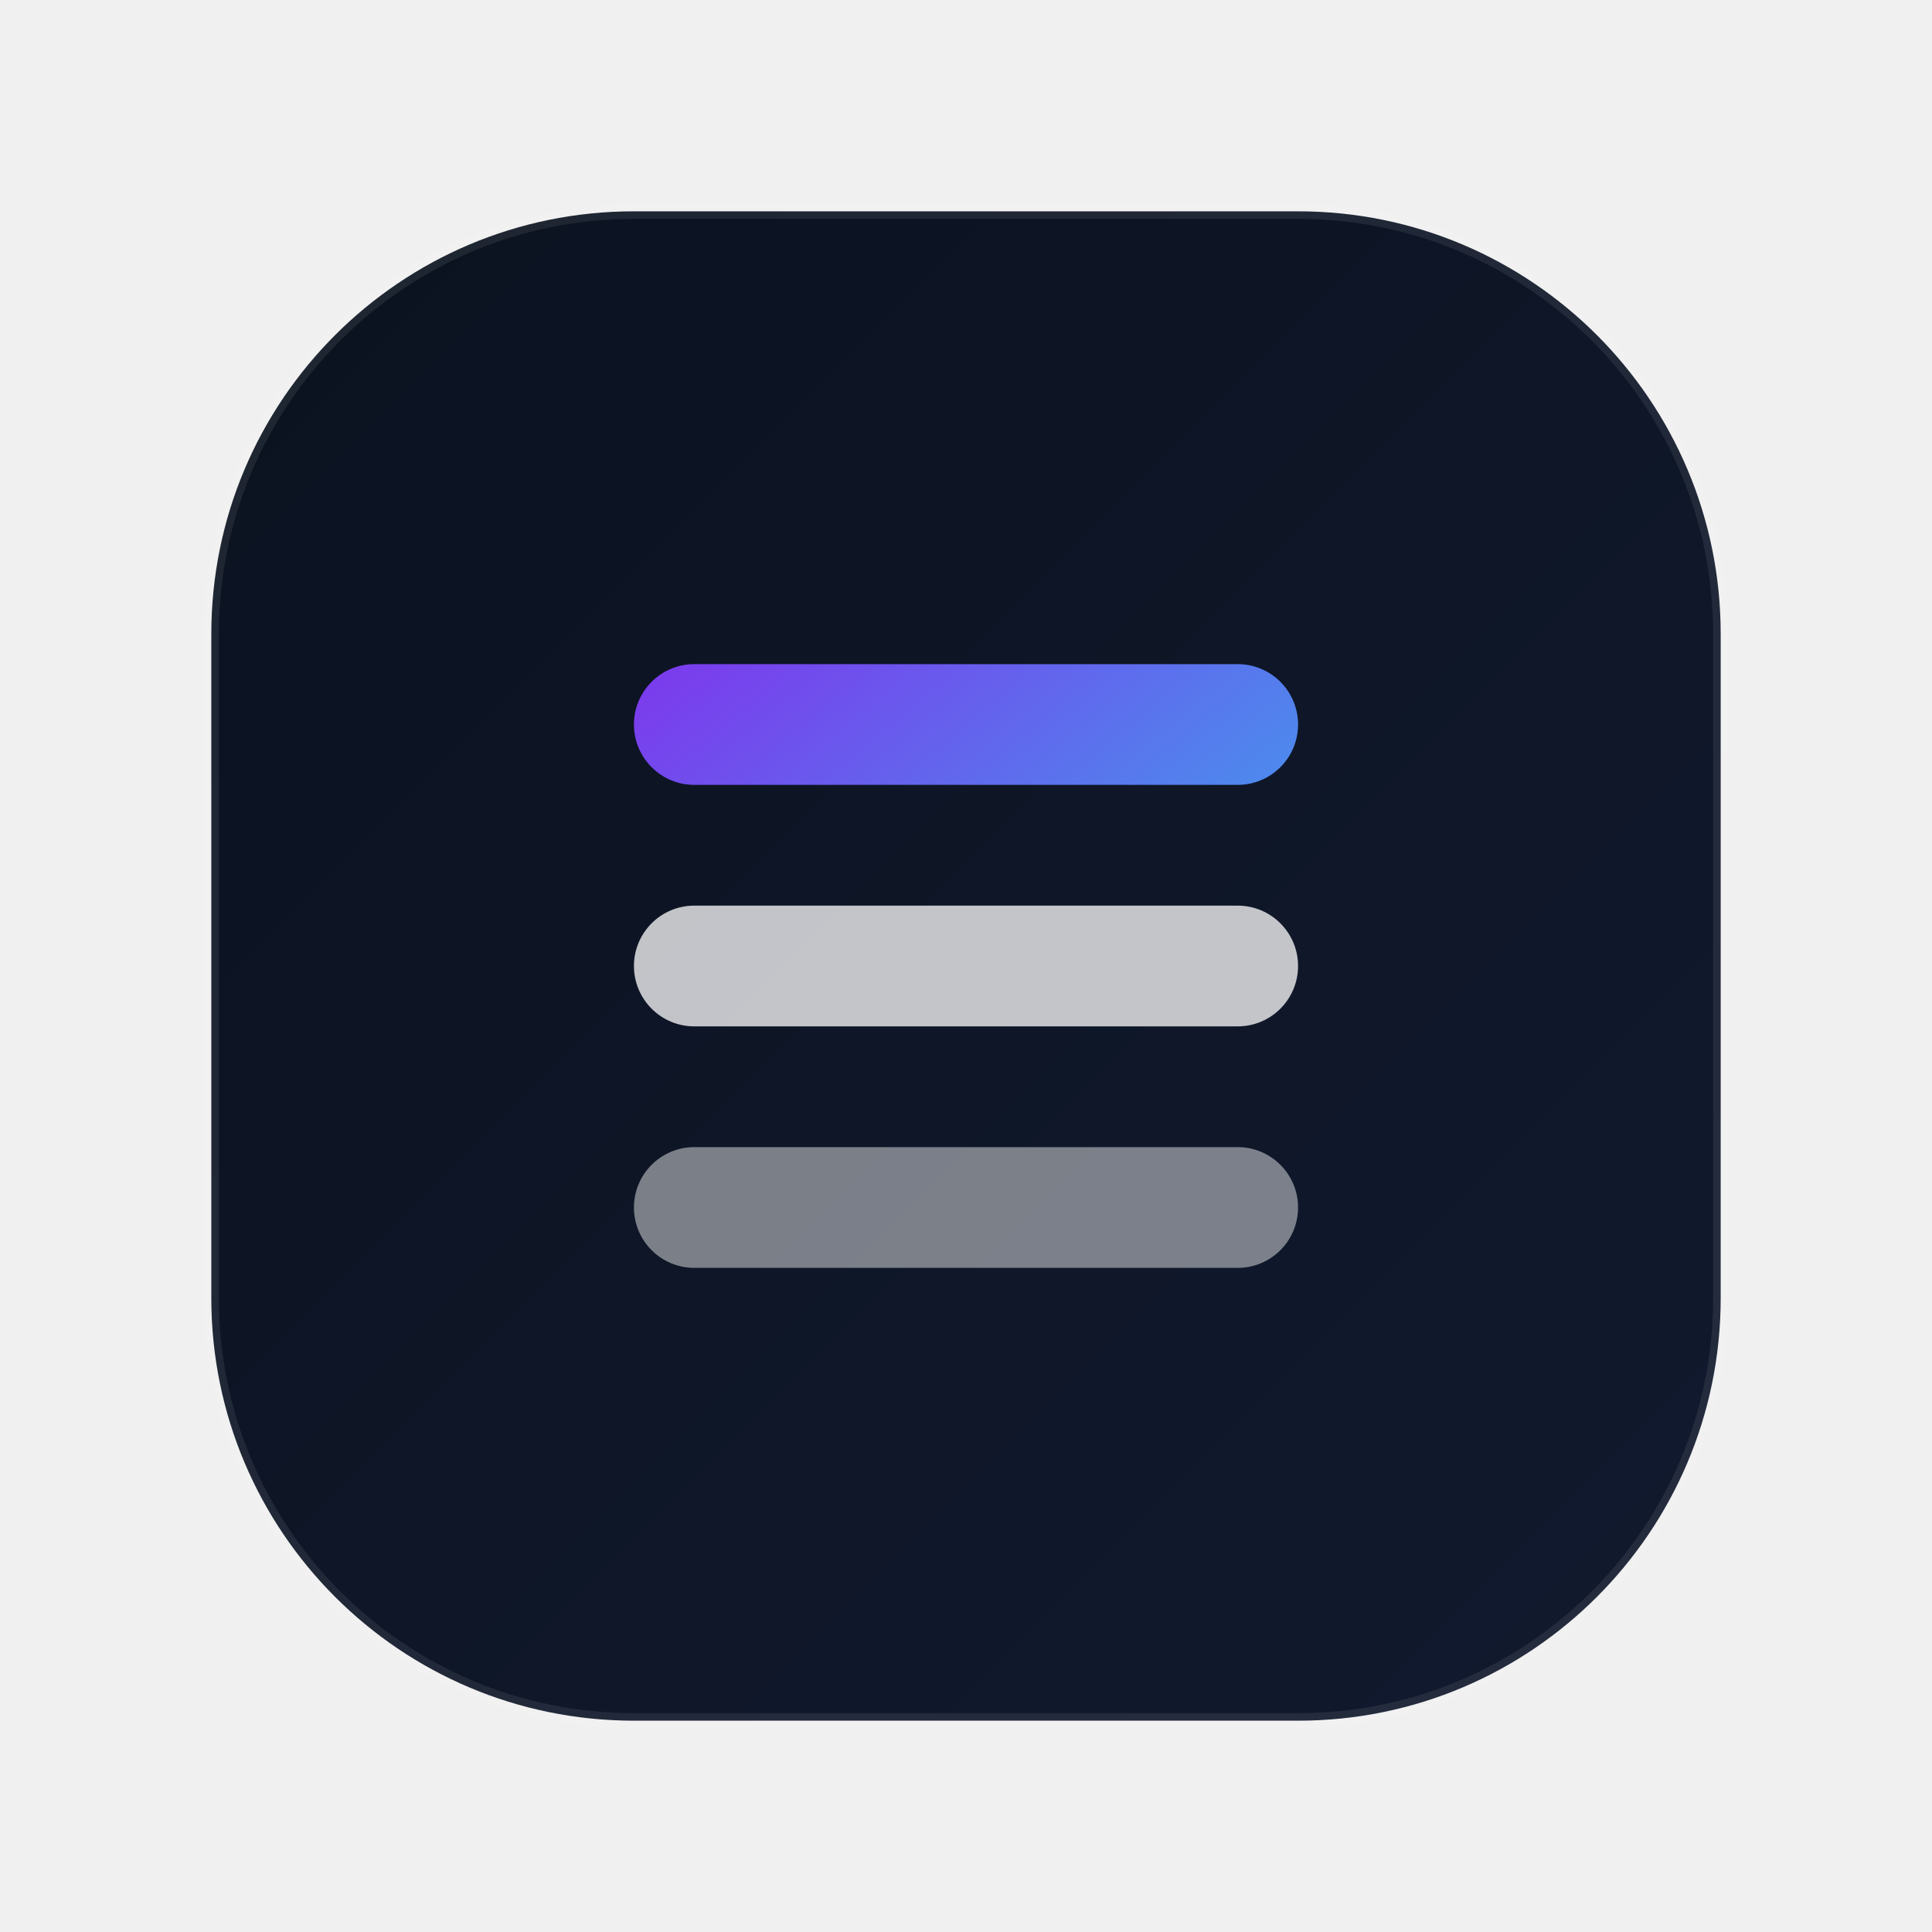
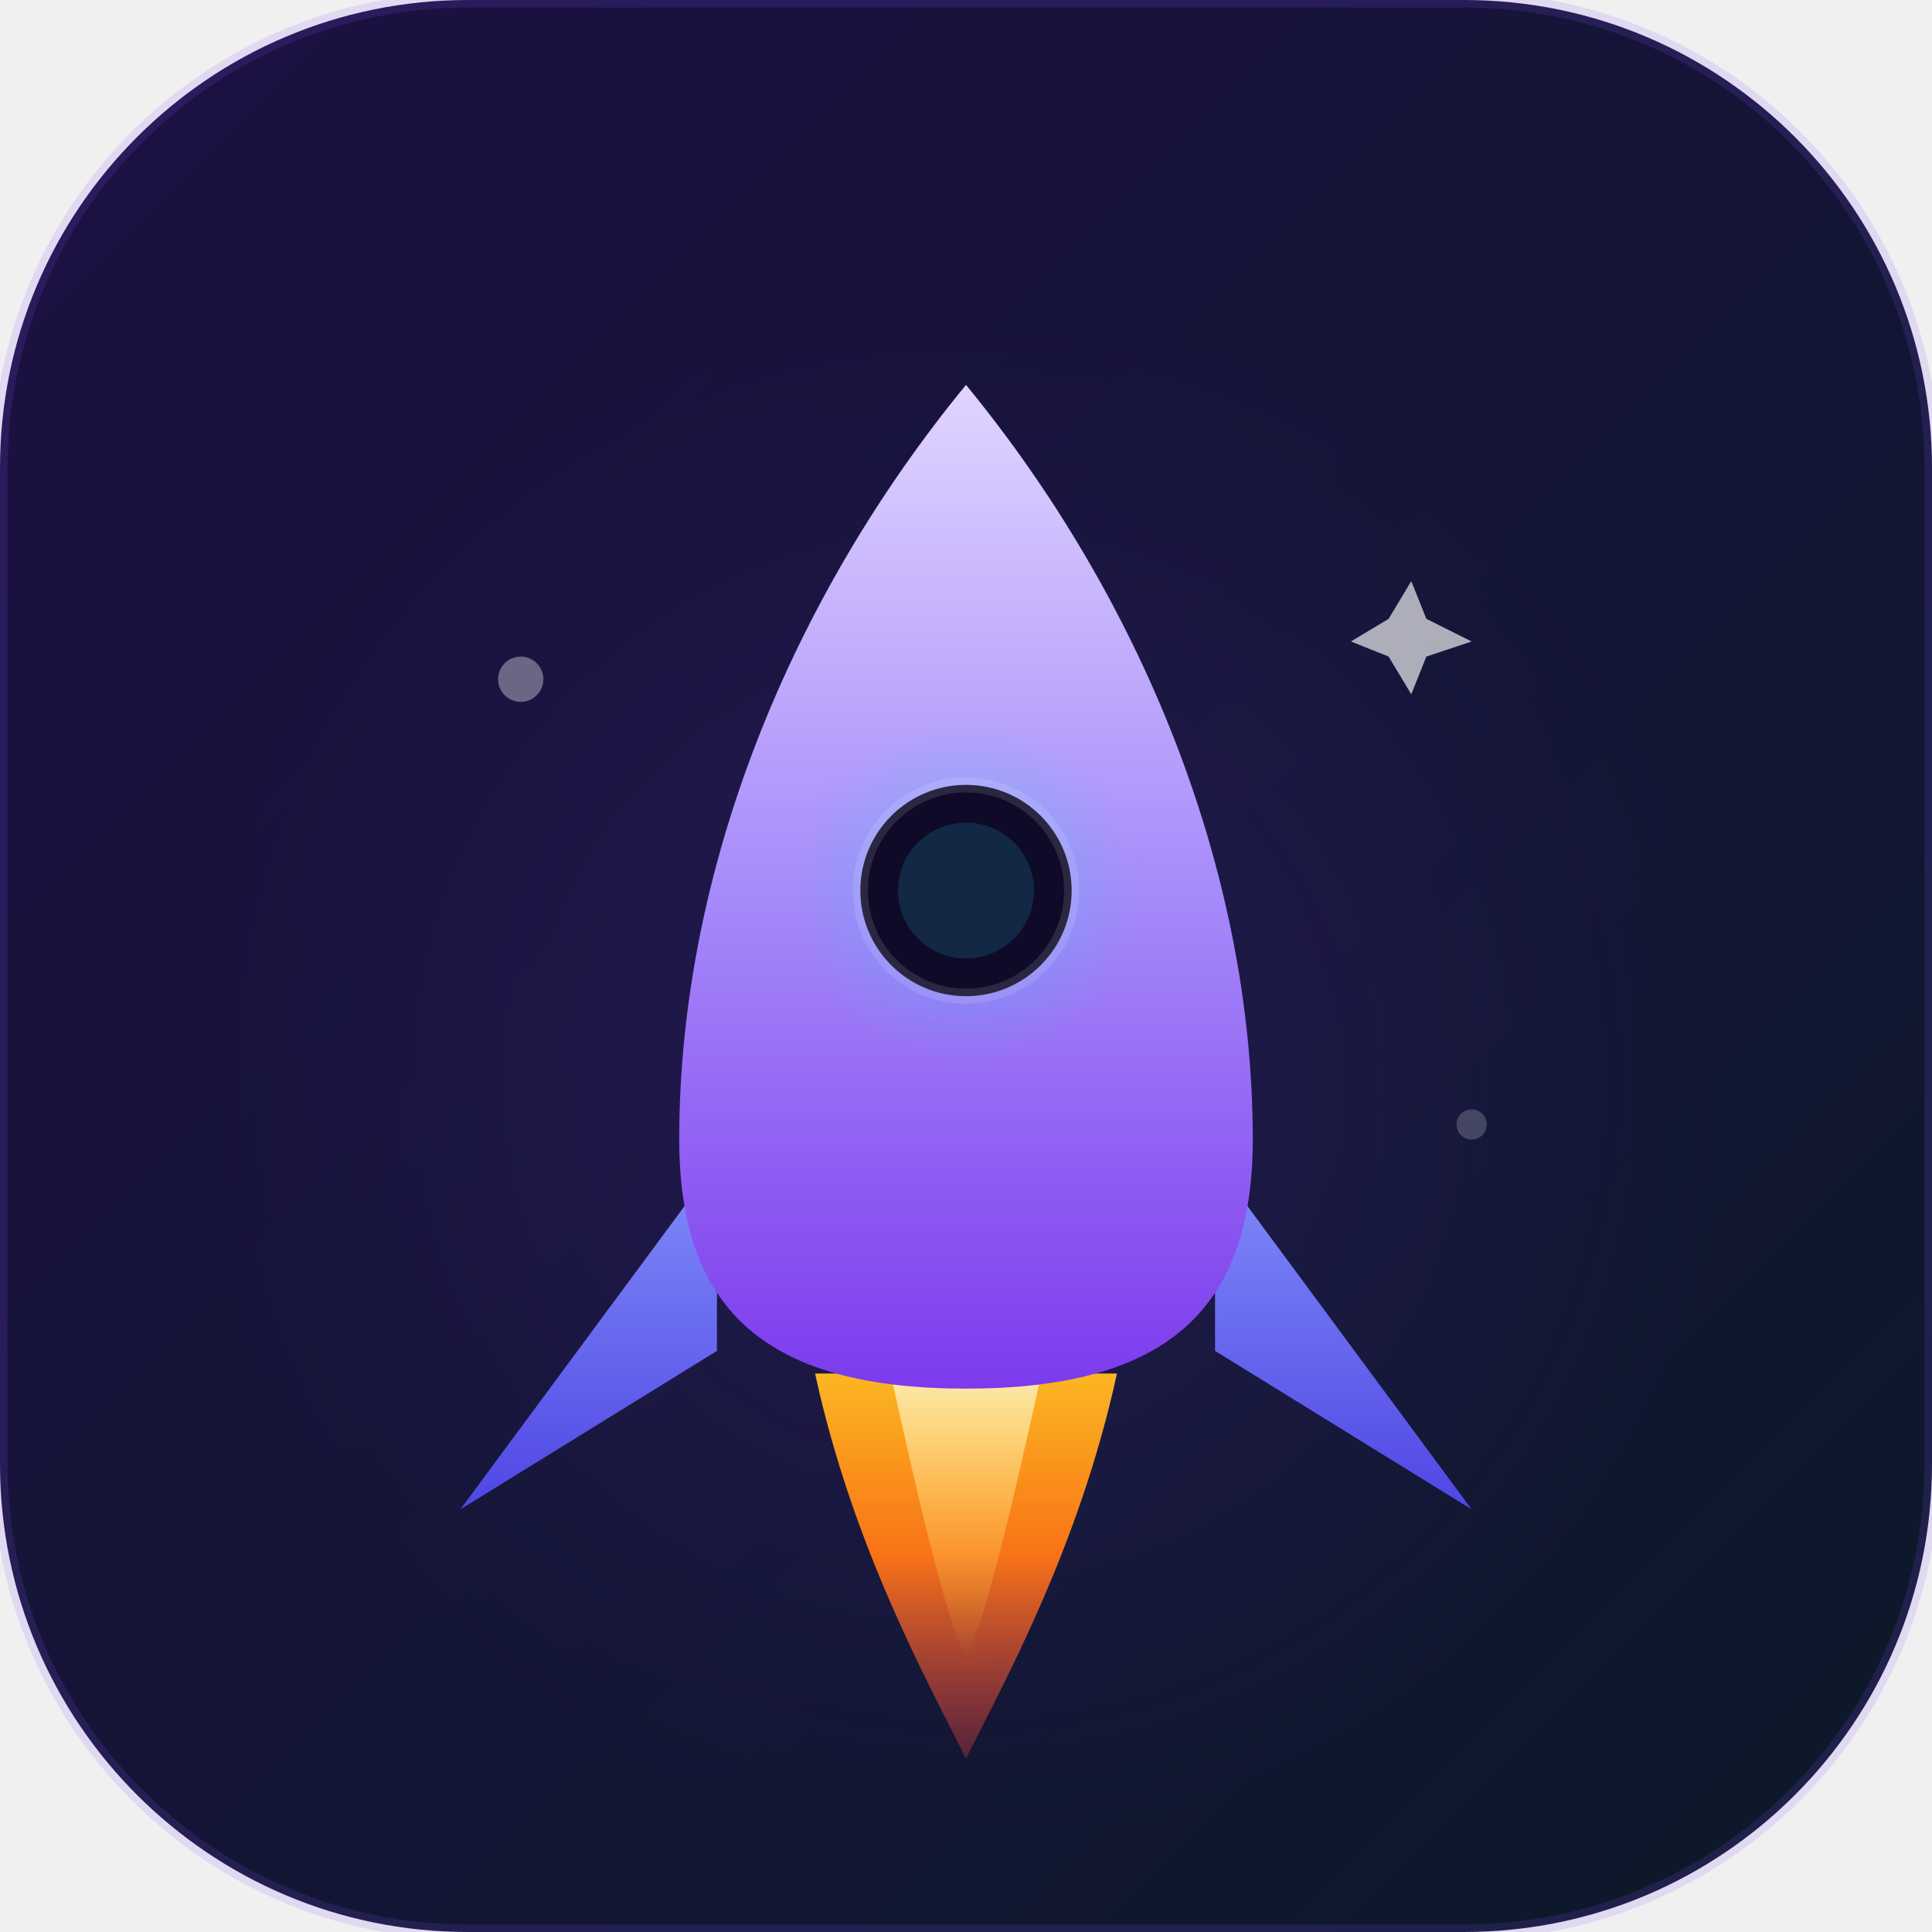
- <svg xmlns="http://www.w3.org/2000/svg" width="256" height="256" viewBox="0 0 256 256" role="img" aria-label="Autostart Manager Icon">
+ <svg xmlns="http://www.w3.org/2000/svg" width="256" height="256" viewBox="0 0 256 256">
  <defs>
-     <linearGradient id="bg" x1="32" y1="32" x2="224" y2="224" gradientUnits="userSpaceOnUse">
-       <stop offset="0" stop-color="#0B1220" />
-       <stop offset="1" stop-color="#111A2E" />
+     <linearGradient id="bg" x1="0" y1="0" x2="256" y2="256" gradientUnits="userSpaceOnUse">
+       <stop offset="0" stop-color="#1C1044" />
+       <stop offset="1" stop-color="#0C1929" />
    </linearGradient>
-     <linearGradient id="accent" x1="96" y1="80" x2="176" y2="176" gradientUnits="userSpaceOnUse">
-       <stop offset="0" stop-color="#7C3AED" />
-       <stop offset="1" stop-color="#22D3EE" />
+     <linearGradient id="body" x1="128" y1="51" x2="128" y2="184" gradientUnits="userSpaceOnUse">
+       <stop offset="0" stop-color="#E0D4FF" />
+       <stop offset="0.5" stop-color="#A78BFA" />
+       <stop offset="1" stop-color="#7C3AED" />
    </linearGradient>
+     <linearGradient id="fin" x1="61" y1="154" x2="61" y2="200" gradientUnits="userSpaceOnUse">
+       <stop offset="0" stop-color="#818CF8" />
+       <stop offset="1" stop-color="#4F46E5" />
+     </linearGradient>
+     <linearGradient id="finR" x1="195" y1="154" x2="195" y2="200" gradientUnits="userSpaceOnUse">
+       <stop offset="0" stop-color="#818CF8" />
+       <stop offset="1" stop-color="#4F46E5" />
+     </linearGradient>
+     <linearGradient id="flame" x1="128" y1="179" x2="128" y2="233" gradientUnits="userSpaceOnUse">
+       <stop offset="0" stop-color="#FBBF24" />
+       <stop offset="0.5" stop-color="#F97316" />
+       <stop offset="1" stop-color="#EF4444" stop-opacity="0.3" />
+     </linearGradient>
+     <linearGradient id="flameInner" x1="128" y1="179" x2="128" y2="220" gradientUnits="userSpaceOnUse">
+       <stop offset="0" stop-color="#FEF3C7" />
+       <stop offset="1" stop-color="#FBBF24" stop-opacity="0" />
+     </linearGradient>
+     <radialGradient id="glow" cx="128" cy="143" r="102" gradientUnits="userSpaceOnUse">
+       <stop offset="0" stop-color="#7C3AED" stop-opacity="0.15" />
+       <stop offset="1" stop-color="#7C3AED" stop-opacity="0" />
+     </radialGradient>
+     <radialGradient id="windowGlow" cx="128" cy="118" r="23" gradientUnits="userSpaceOnUse">
+       <stop offset="0" stop-color="#22D3EE" stop-opacity="0.35" />
+       <stop offset="1" stop-color="#22D3EE" stop-opacity="0" />
+     </radialGradient>
+     <clipPath id="iconClip">
+       <rect width="256" height="256" rx="62" />
+     </clipPath>
  </defs>
-   <rect x="28" y="28" width="200" height="200" rx="56" fill="url(#bg)" />
-   <rect x="28" y="28" width="200" height="200" rx="56" fill="none" stroke="rgba(255,255,255,0.08)" stroke-width="2" />
-   <g>
-     <rect x="84" y="88" width="88" height="16" rx="8" fill="url(#accent)" />
-     <rect x="84" y="120" width="88" height="16" rx="8" fill="rgba(255,255,255,0.75)" />
-     <rect x="84" y="152" width="88" height="16" rx="8" fill="rgba(255,255,255,0.45)" />
+   <rect width="256" height="256" rx="62" fill="url(#bg)" />
+   <rect width="256" height="256" rx="62" fill="none" stroke="rgba(139,92,246,0.15)" stroke-width="2" />
+   <g clip-path="url(#iconClip)">
+     <circle cx="128" cy="143" r="102" fill="url(#glow)" />
+     <path d="M95 154 L61 200 L95 179 Z" fill="url(#fin)" />
+     <path d="M161 154 L195 200 L161 179 Z" fill="url(#finR)" />
+     <path d="M108 182 C113 205 123 223 128 233 C133 223 143 205 148 182" fill="url(#flame)" />
+     <path d="M118 182 C122 200 125 213 128 220 C131 213 134 200 138 182" fill="url(#flameInner)" />
+     <path d="M128 51 C151 79 166 115 166 151 C166 174 154 184 128 184 C102 184 90 174 90 151 C90 115 105 79 128 51 Z" fill="url(#body)" />
+     <circle cx="128" cy="118" r="23" fill="url(#windowGlow)" />
+     <circle cx="128" cy="118" r="14" fill="#0F0A28" />
+     <circle cx="128" cy="118" r="14" fill="none" stroke="rgba(255,255,255,0.12)" stroke-width="2" />
+     <circle cx="128" cy="118" r="9" fill="#22D3EE" opacity="0.15" />
+     <path d="M187 77 L189 82 L195 85 L189 87 L187 92 L184 87 L179 85 L184 82 Z" fill="white" opacity="0.65" />
+     <circle cx="69" cy="90" r="3" fill="white" opacity="0.35" />
+     <circle cx="195" cy="149" r="2" fill="white" opacity="0.2" />
  </g>
</svg>
